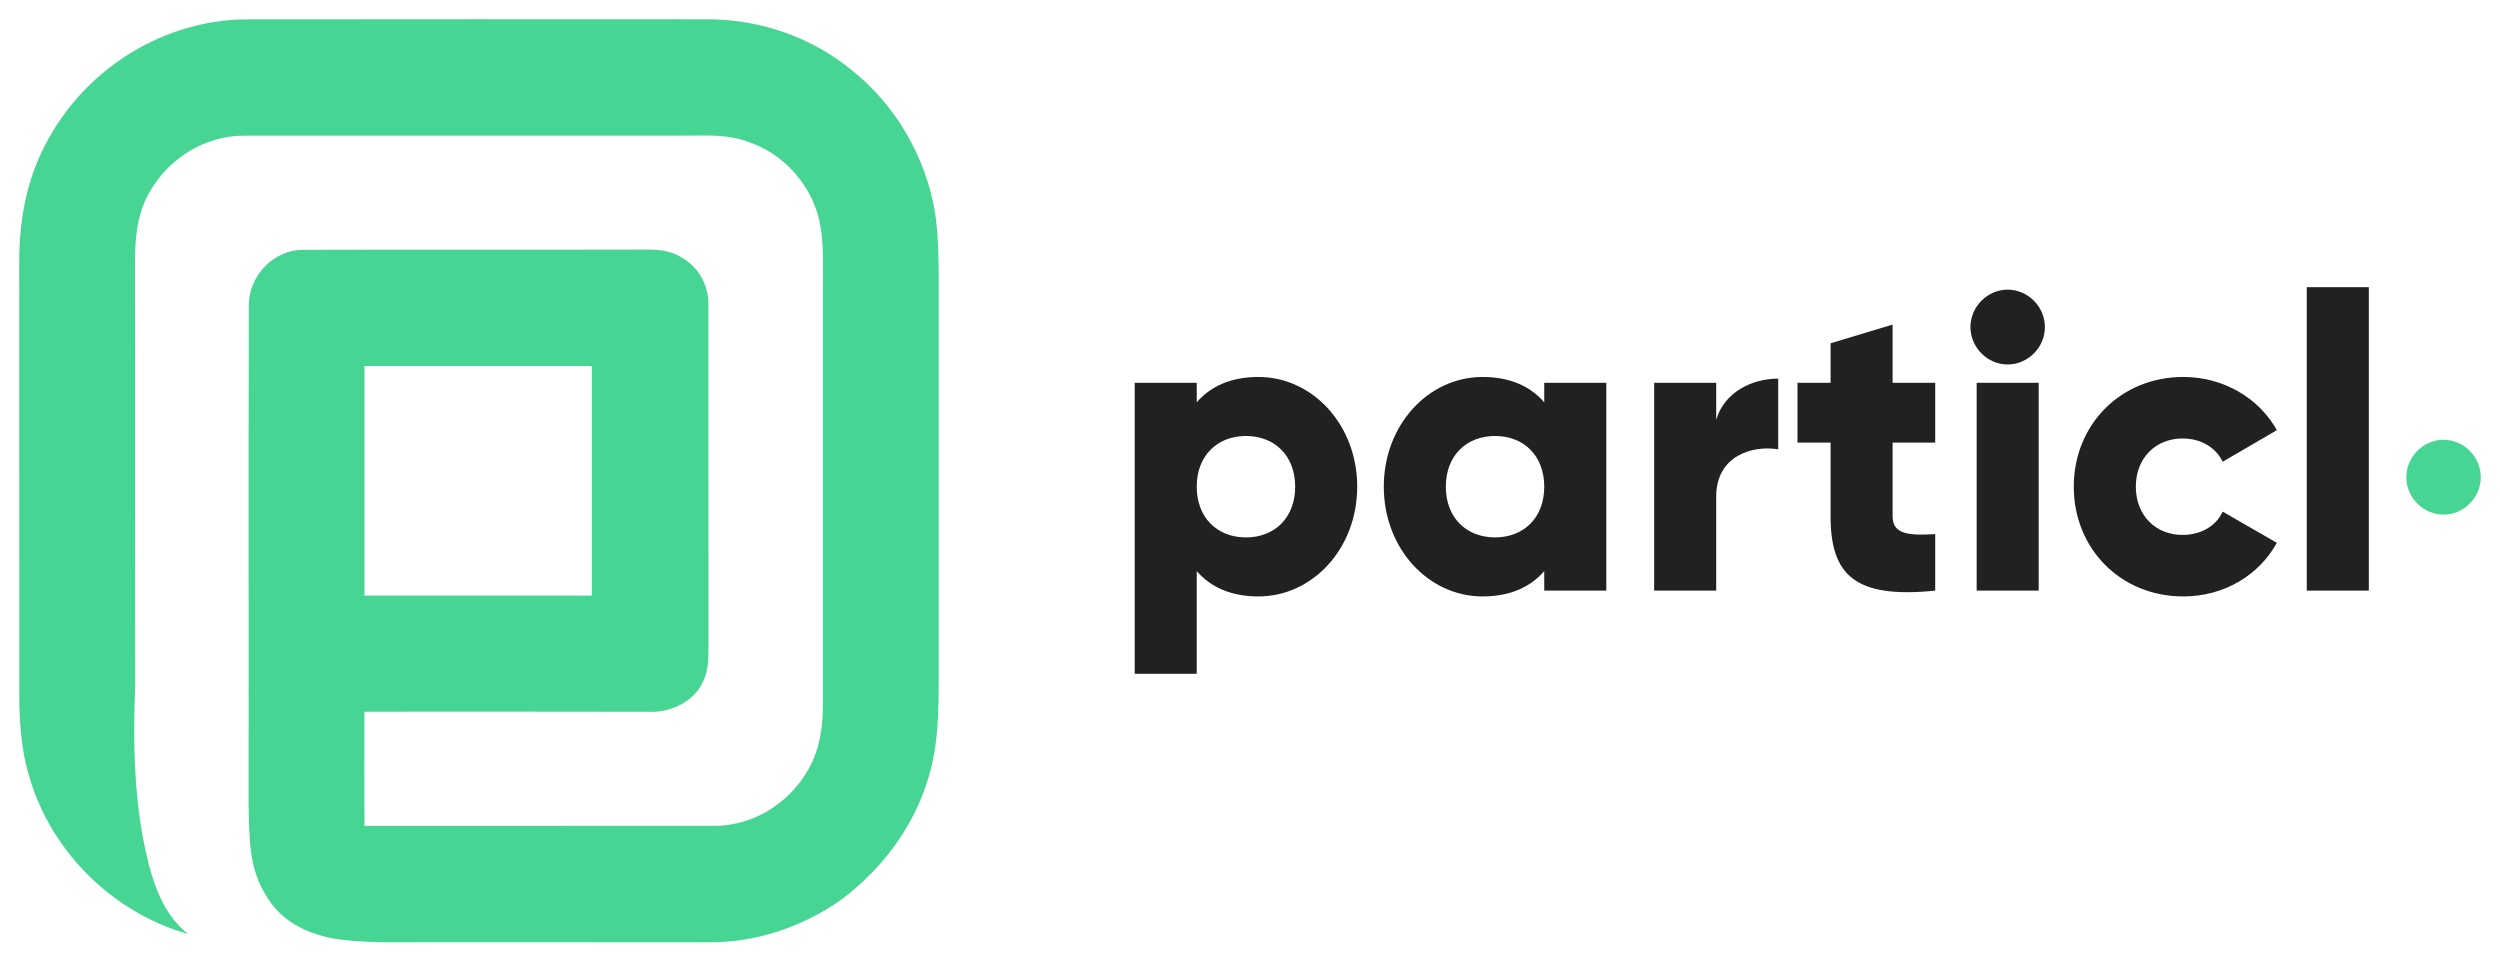
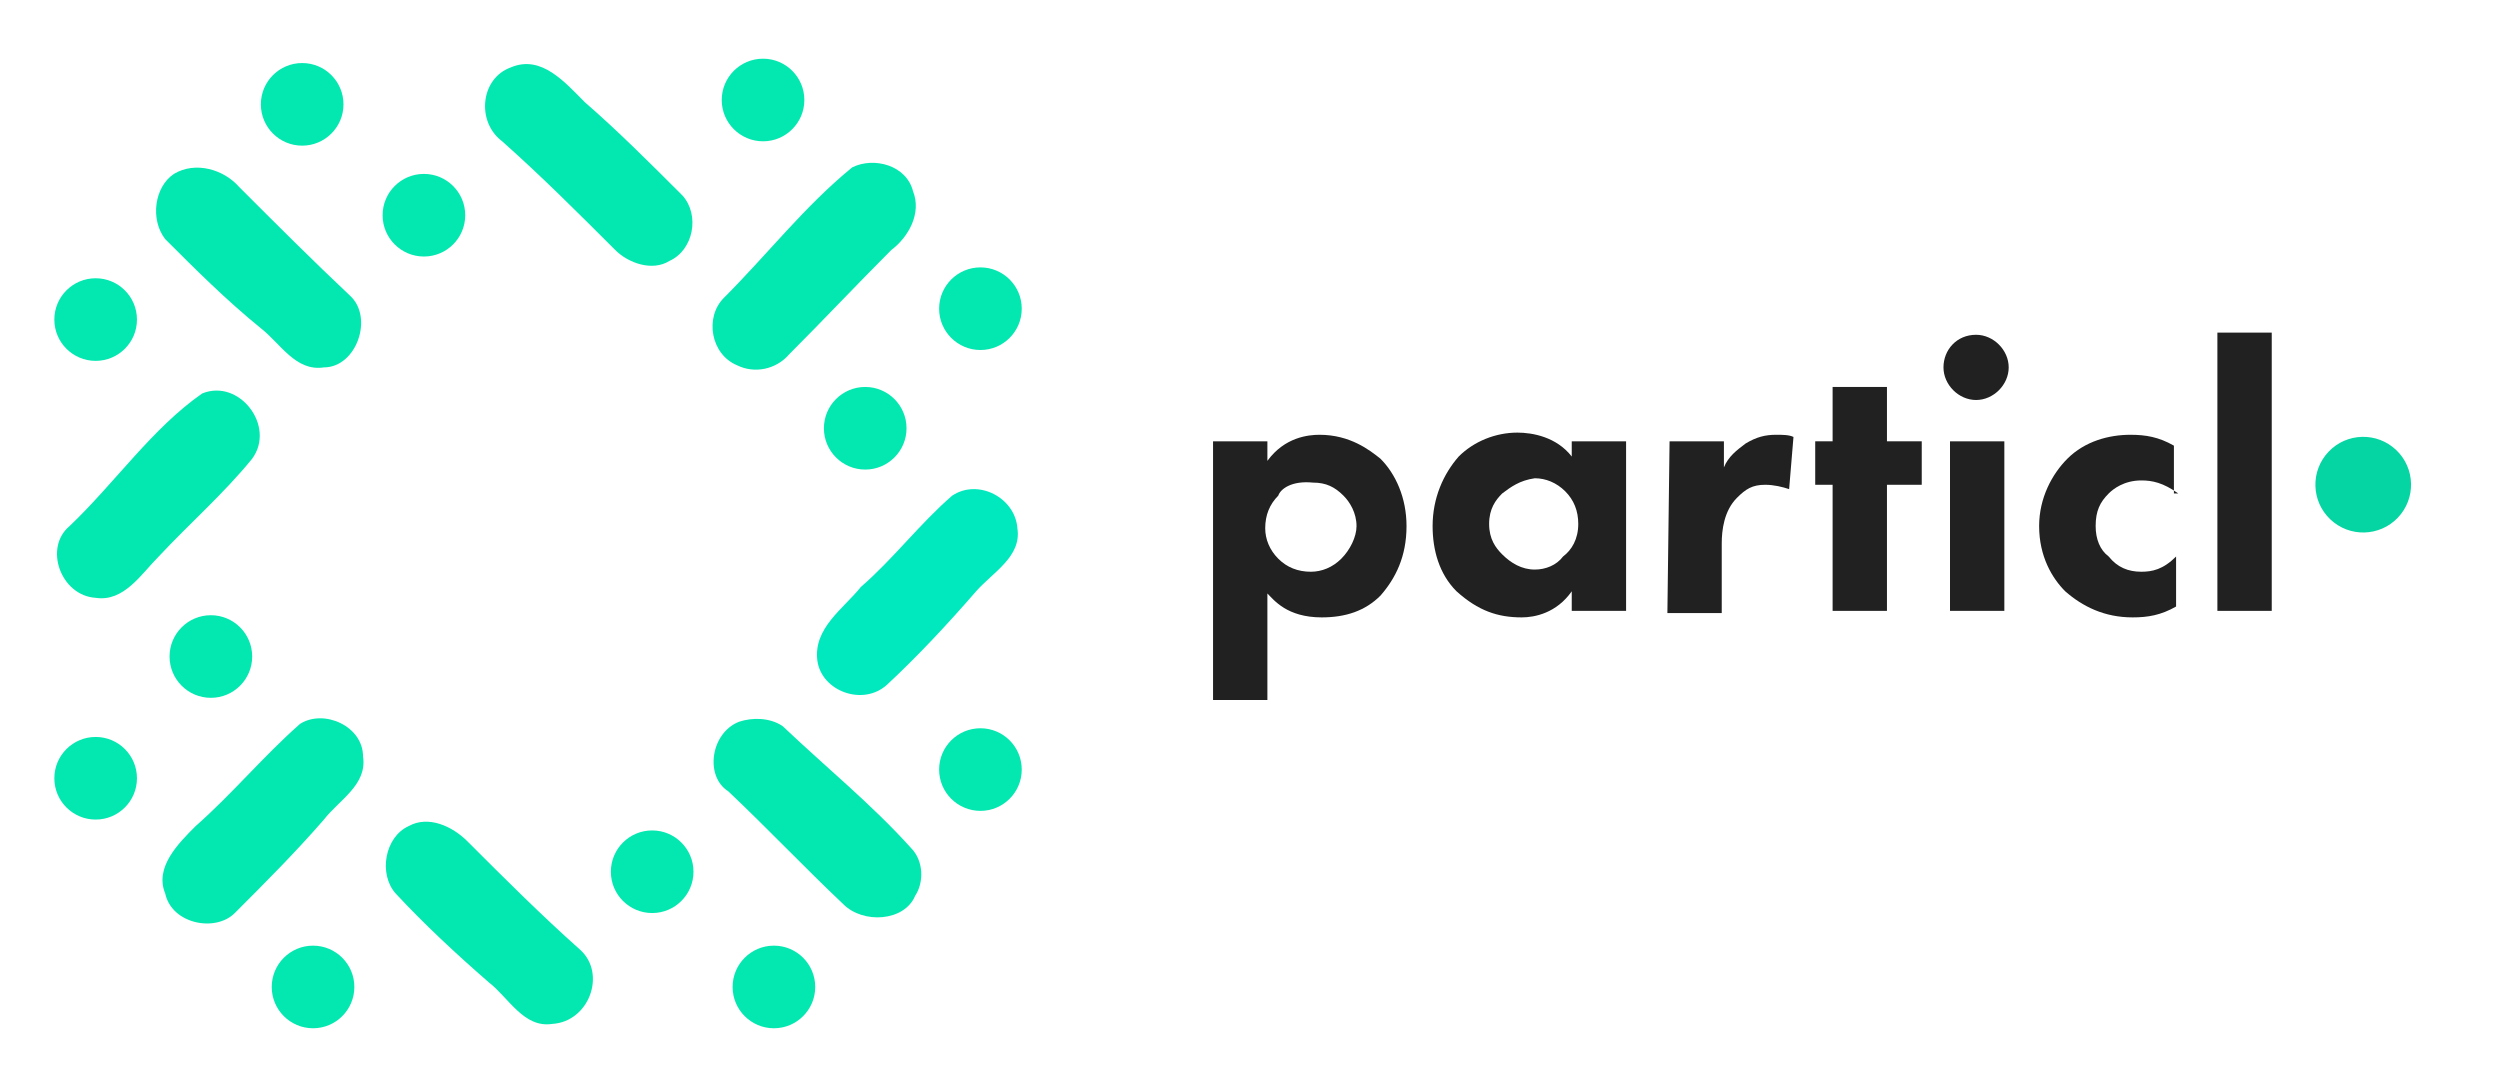
- <svg xmlns="http://www.w3.org/2000/svg" width="130" height="50" viewBox="0 0 130 50" fill="none">
-   <path d="M67.349 25.308C67.349 23.687 66.273 22.671 64.79 22.671C63.306 22.671 62.23 23.687 62.23 25.308C62.23 26.93 63.306 27.946 64.79 27.946C66.273 27.946 67.349 26.93 67.349 25.308ZM70.575 25.308C70.575 28.529 68.252 31.015 65.435 31.015C63.994 31.015 62.94 30.518 62.23 29.697V35.036H59.005V19.904H62.23V20.92C62.94 20.099 63.994 19.602 65.435 19.602C68.252 19.602 70.575 22.088 70.575 25.308Z" fill="#212121" />
-   <path d="M80.301 25.308C80.301 23.687 79.226 22.671 77.742 22.671C76.258 22.671 75.183 23.687 75.183 25.308C75.183 26.93 76.258 27.945 77.742 27.945C79.226 27.945 80.301 26.93 80.301 25.308ZM83.527 19.904V30.712H80.301V29.697C79.591 30.518 78.537 31.015 77.097 31.015C74.279 31.015 71.957 28.529 71.957 25.308C71.957 22.088 74.279 19.602 77.097 19.602C78.537 19.602 79.591 20.099 80.301 20.92V19.904H83.527Z" fill="#212121" />
-   <path d="M92.468 19.688V23.363C91.134 23.147 89.242 23.687 89.242 25.827V30.712H86.016V19.904H89.242V21.828C89.672 20.38 91.113 19.688 92.468 19.688Z" fill="#212121" />
-   <path d="M98.415 23.017V26.843C98.415 27.773 99.211 27.859 100.631 27.773V30.712C96.416 31.145 95.19 29.869 95.19 26.843V23.017H93.47V19.904H95.19V17.851L98.415 16.878V19.904H100.631V23.017H98.415Z" fill="#212121" />
-   <path d="M102.786 19.904H106.012V30.712H102.786V19.904ZM102.463 17.008C102.463 15.949 103.345 15.062 104.399 15.062C105.453 15.062 106.335 15.949 106.335 17.008C106.335 18.067 105.453 18.953 104.399 18.953C103.345 18.953 102.463 18.067 102.463 17.008Z" fill="#212121" />
-   <path d="M107.836 25.308C107.836 22.088 110.267 19.602 113.536 19.602C115.622 19.602 117.471 20.704 118.396 22.369L115.579 24.011C115.213 23.255 114.439 22.801 113.492 22.801C112.095 22.801 111.063 23.817 111.063 25.308C111.063 26.8 112.095 27.816 113.492 27.816C114.439 27.816 115.234 27.362 115.579 26.605L118.396 28.227C117.471 29.912 115.643 31.015 113.536 31.015C110.267 31.015 107.836 28.529 107.836 25.308Z" fill="#212121" />
-   <path d="M119.952 14.933H123.178V30.712H119.952V14.933Z" fill="#212121" />
-   <path d="M125.129 24.815C125.129 23.756 126.011 22.869 127.065 22.869C128.118 22.869 129 23.756 129 24.815C129 25.874 128.118 26.76 127.065 26.76C126.011 26.76 125.129 25.874 125.129 24.815Z" fill="#46D593" />
-   <path d="M30.774 30.97H18.952V19.032H30.774V30.97ZM48.612 10.991C48.123 8.149 46.568 5.457 44.313 3.667C42.219 1.937 39.537 1.007 36.83 1.004C28.804 1.002 20.772 0.995 12.746 1.007C8.556 1.055 4.598 3.492 2.559 7.154C1.427 9.119 1.002 11.329 1 13.582C1.005 20.93 0.998 28.283 1.002 35.631C0.988 37.34 1.062 38.982 1.594 40.621C2.776 44.42 5.967 47.495 9.777 48.566C8.625 47.643 8.115 46.358 7.741 44.968C6.966 41.92 6.906 38.754 7.03 35.631C7.018 28.28 7.035 20.93 7.021 13.582C7.033 12.316 7.126 11.128 7.769 10.008C8.761 8.223 10.695 7.029 12.746 7.056C20.373 7.051 28.011 7.058 35.638 7.053C36.79 7.056 37.837 6.969 38.938 7.389C40.769 8 42.221 9.646 42.622 11.54C42.849 12.652 42.789 13.886 42.791 15.02V36.59C42.791 37.649 42.675 38.684 42.221 39.653C41.287 41.618 39.265 42.981 37.074 42.941C31.036 42.95 24.992 42.938 18.954 42.946C18.943 40.968 18.945 38.989 18.952 37.009C23.881 37.009 28.807 37.002 33.736 37.014C34.797 37.072 36.017 36.532 36.506 35.55C36.783 35.049 36.828 34.514 36.84 33.956C36.835 27.962 36.838 21.97 36.838 15.976C36.885 14.867 36.351 13.877 35.374 13.349C34.558 12.873 33.685 12.995 32.777 12.978C27.135 12.992 21.487 12.971 15.848 12.99C14.233 12.949 12.889 14.361 12.939 15.976C12.915 24.587 12.939 33.246 12.927 41.862C12.972 43.574 12.917 45.196 13.904 46.677C14.653 47.902 15.919 48.523 17.281 48.794C18.89 49.055 20.43 48.992 22.047 48.995C26.976 48.997 31.902 48.992 36.83 49C39.282 49.021 41.668 48.223 43.681 46.831C45.839 45.232 47.513 43.027 48.283 40.429C48.814 38.672 48.805 36.966 48.814 35.152C48.814 28.28 48.817 21.412 48.814 14.54C48.805 13.361 48.793 12.158 48.612 10.991" fill="#46D593" />
+ <svg xmlns="http://www.w3.org/2000/svg" version="1.1" id="Layer_1" x="0px" y="0px" viewBox="0 0 115 50" style="enable-background:new 0 0 115 50;" xml:space="preserve">
+   <style type="text/css">
+ 	.st0{fill:#212121;}
+ 	.st1{fill:#05D5A3;}
+ 	.st2{fill:#02E8B0;}
+ 	.st3{fill:#00E9BE;}
+ </style>
+   <g>
+     <path class="st0" d="M58.3,32.2h-2.5V20.3h2.5v0.9c0.8-1.1,1.9-1.2,2.4-1.2c1.4,0,2.3,0.7,2.8,1.1c0.7,0.7,1.2,1.8,1.2,3.1   c0,1.4-0.5,2.4-1.2,3.2c-0.7,0.7-1.6,1-2.7,1c-1.6,0-2.2-0.8-2.5-1.1C58.3,27.3,58.3,32.2,58.3,32.2z M58.8,22.8   c-0.4,0.4-0.6,0.9-0.6,1.5c0,0.5,0.2,1,0.6,1.4c0.4,0.4,0.9,0.6,1.5,0.6c0.5,0,1-0.2,1.4-0.6c0.4-0.4,0.7-1,0.7-1.5   c0-0.6-0.3-1.1-0.6-1.4c-0.4-0.4-0.8-0.6-1.4-0.6C59.4,22.1,58.9,22.5,58.8,22.8z" />
+     <path class="st0" d="M72.3,20.3h2.5v7.8h-2.5v-0.9c-0.7,1-1.7,1.2-2.3,1.2c-1.1,0-2-0.3-3-1.2c-0.8-0.8-1.1-1.9-1.1-3   c0-1.3,0.5-2.4,1.2-3.2c0.7-0.7,1.7-1.1,2.7-1.1c0.7,0,1.8,0.2,2.5,1.1C72.3,21,72.3,20.3,72.3,20.3z M69.1,22.7   c-0.3,0.3-0.6,0.7-0.6,1.4c0,0.7,0.3,1.1,0.6,1.4c0.4,0.4,0.9,0.7,1.5,0.7c0.5,0,1-0.2,1.3-0.6c0.4-0.3,0.7-0.8,0.7-1.5   c0-0.6-0.2-1.1-0.6-1.5S71.1,22,70.6,22C69.9,22.1,69.5,22.4,69.1,22.7z" />
+     <path class="st0" d="M76.8,20.3h2.5v1.2c0.2-0.5,0.6-0.8,1-1.1c0.5-0.3,0.9-0.4,1.4-0.4c0.3,0,0.6,0,0.8,0.1l-0.2,2.4   c-0.3-0.1-0.7-0.2-1.1-0.2c-0.6,0-0.9,0.2-1.3,0.6c-0.6,0.6-0.7,1.5-0.7,2.1v3.2h-2.5L76.8,20.3L76.8,20.3z" />
+     <path class="st0" d="M86.8,22.3v5.8h-2.5v-5.8h-0.8v-2h0.8v-2.5h2.5v2.5h1.6v2H86.8z" />
+     <path class="st0" d="M90.9,15.4c0.8,0,1.5,0.7,1.5,1.5c0,0.8-0.7,1.5-1.5,1.5s-1.5-0.7-1.5-1.5C89.4,16.1,90,15.4,90.9,15.4z    M92.2,20.3v7.8h-2.5v-7.8H92.2z" />
+     <path class="st0" d="M100.2,22.7c-0.7-0.5-1.2-0.6-1.7-0.6c-0.8,0-1.3,0.4-1.5,0.6c-0.4,0.4-0.6,0.8-0.6,1.5c0,0.6,0.2,1.1,0.6,1.4   c0.4,0.5,0.9,0.7,1.5,0.7c0.5,0,1-0.1,1.6-0.7v2.3c-0.7,0.4-1.3,0.5-2,0.5c-1.3,0-2.3-0.5-3.1-1.2c-0.6-0.6-1.2-1.6-1.2-3   c0-1.3,0.6-2.4,1.3-3.1C95.9,20.3,97,20,98,20c0.7,0,1.3,0.1,2,0.5v2.2H100.2z" />
+     <path class="st0" d="M104.5,15.3v12.8H102V15.3H104.5z" />
+   </g>
+   <ellipse transform="matrix(0.6891 -0.7247 0.7247 0.6891 17.6424 85.7028)" class="st1" cx="108.7" cy="22.3" rx="2.2" ry="2.2" />
+   <g>
+     <path class="st2" d="M23.5,3.1c1.4-0.6,2.5,0.7,3.4,1.6C28.4,6,29.9,7.5,31.4,9c0.8,0.9,0.5,2.5-0.6,3c-0.8,0.5-1.9,0.1-2.5-0.5   c-1.7-1.7-3.4-3.4-5.2-5C21.9,5.6,22.1,3.6,23.5,3.1z" />
+     <path class="st2" d="M39.2,7.7c1-0.5,2.5-0.1,2.8,1.1c0.4,1-0.2,2.1-1,2.7c-1.6,1.6-3.1,3.2-4.7,4.8c-0.6,0.7-1.6,0.9-2.4,0.5   c-1.2-0.5-1.5-2.2-0.6-3.1C35.3,11.7,37,9.5,39.2,7.7z" />
+     <path class="st2" d="M8,8c1-0.6,2.3-0.2,3,0.6c1.7,1.7,3.4,3.4,5.1,5c1.1,1,0.3,3.3-1.2,3.3c-1.3,0.2-2-1.1-2.9-1.8   c-1.6-1.3-3-2.7-4.4-4.1C6.9,10.1,7.1,8.6,8,8z" />
+     <path class="st2" d="M9.3,18.1c1.7-0.7,3.4,1.5,2.3,3c-1.3,1.6-2.9,3-4.3,4.5c-0.8,0.8-1.6,2.1-2.9,1.9c-1.6-0.1-2.4-2.3-1.2-3.3   C5.3,22.2,7,19.7,9.3,18.1z" />
+     <path class="st3" d="M43.8,22.8c1.2-0.8,2.9,0.1,3,1.5c0.2,1.3-1.1,2-1.9,2.9c-1.3,1.5-2.7,3-4.1,4.3c-1.1,1-3,0.3-3.2-1.1   c-0.2-1.5,1.2-2.4,2-3.4C41.1,25.7,42.3,24.1,43.8,22.8z" />
+     <path class="st2" d="M13.8,33.3c1.1-0.7,2.9,0.1,2.9,1.5c0.2,1.3-1.1,2-1.8,2.9c-1.3,1.5-2.7,2.9-4.1,4.3c-0.9,0.9-2.9,0.5-3.2-0.9   C7.1,39.9,8.2,38.8,9,38C10.7,36.5,12.1,34.8,13.8,33.3z" />
+     <path class="st2" d="M34,33.2c0.6-0.2,1.4-0.2,2,0.2c2,1.9,4.1,3.6,5.9,5.6c0.6,0.6,0.6,1.6,0.2,2.2c-0.5,1.2-2.4,1.3-3.3,0.4   c-1.8-1.7-3.5-3.5-5.3-5.2C32.4,35.7,32.7,33.7,34,33.2z" />
+     <path class="st2" d="M18.8,38c0.9-0.5,2,0,2.7,0.7c1.7,1.7,3.4,3.4,5.2,5c1.2,1.1,0.4,3.3-1.3,3.4c-1.3,0.2-2-1.2-2.9-1.9   c-1.5-1.3-3-2.7-4.3-4.1C17.4,40.2,17.7,38.5,18.8,38z" />
+     <g>
+       <circle class="st2" cx="13.9" cy="4.8" r="1.9" />
+       <circle class="st2" cx="19.5" cy="9.9" r="1.9" />
+       <circle class="st2" cx="4.4" cy="14.7" r="1.9" />
+       <circle class="st2" cx="35.1" cy="4.6" r="1.9" />
+       <circle class="st2" cx="45.1" cy="14.2" r="1.9" />
+       <circle class="st2" cx="39.8" cy="19.7" r="1.9" />
+       <circle class="st2" cx="45.1" cy="35.4" r="1.9" />
+       <circle class="st2" cx="30" cy="40.1" r="1.9" />
+       <circle class="st2" cx="35.6" cy="45.4" r="1.9" />
+       <circle class="st2" cx="14.4" cy="45.4" r="1.9" />
+       <circle class="st2" cx="9.7" cy="30.2" r="1.9" />
+       <circle class="st2" cx="4.4" cy="35.8" r="1.9" />
+     </g>
+   </g>
</svg>
